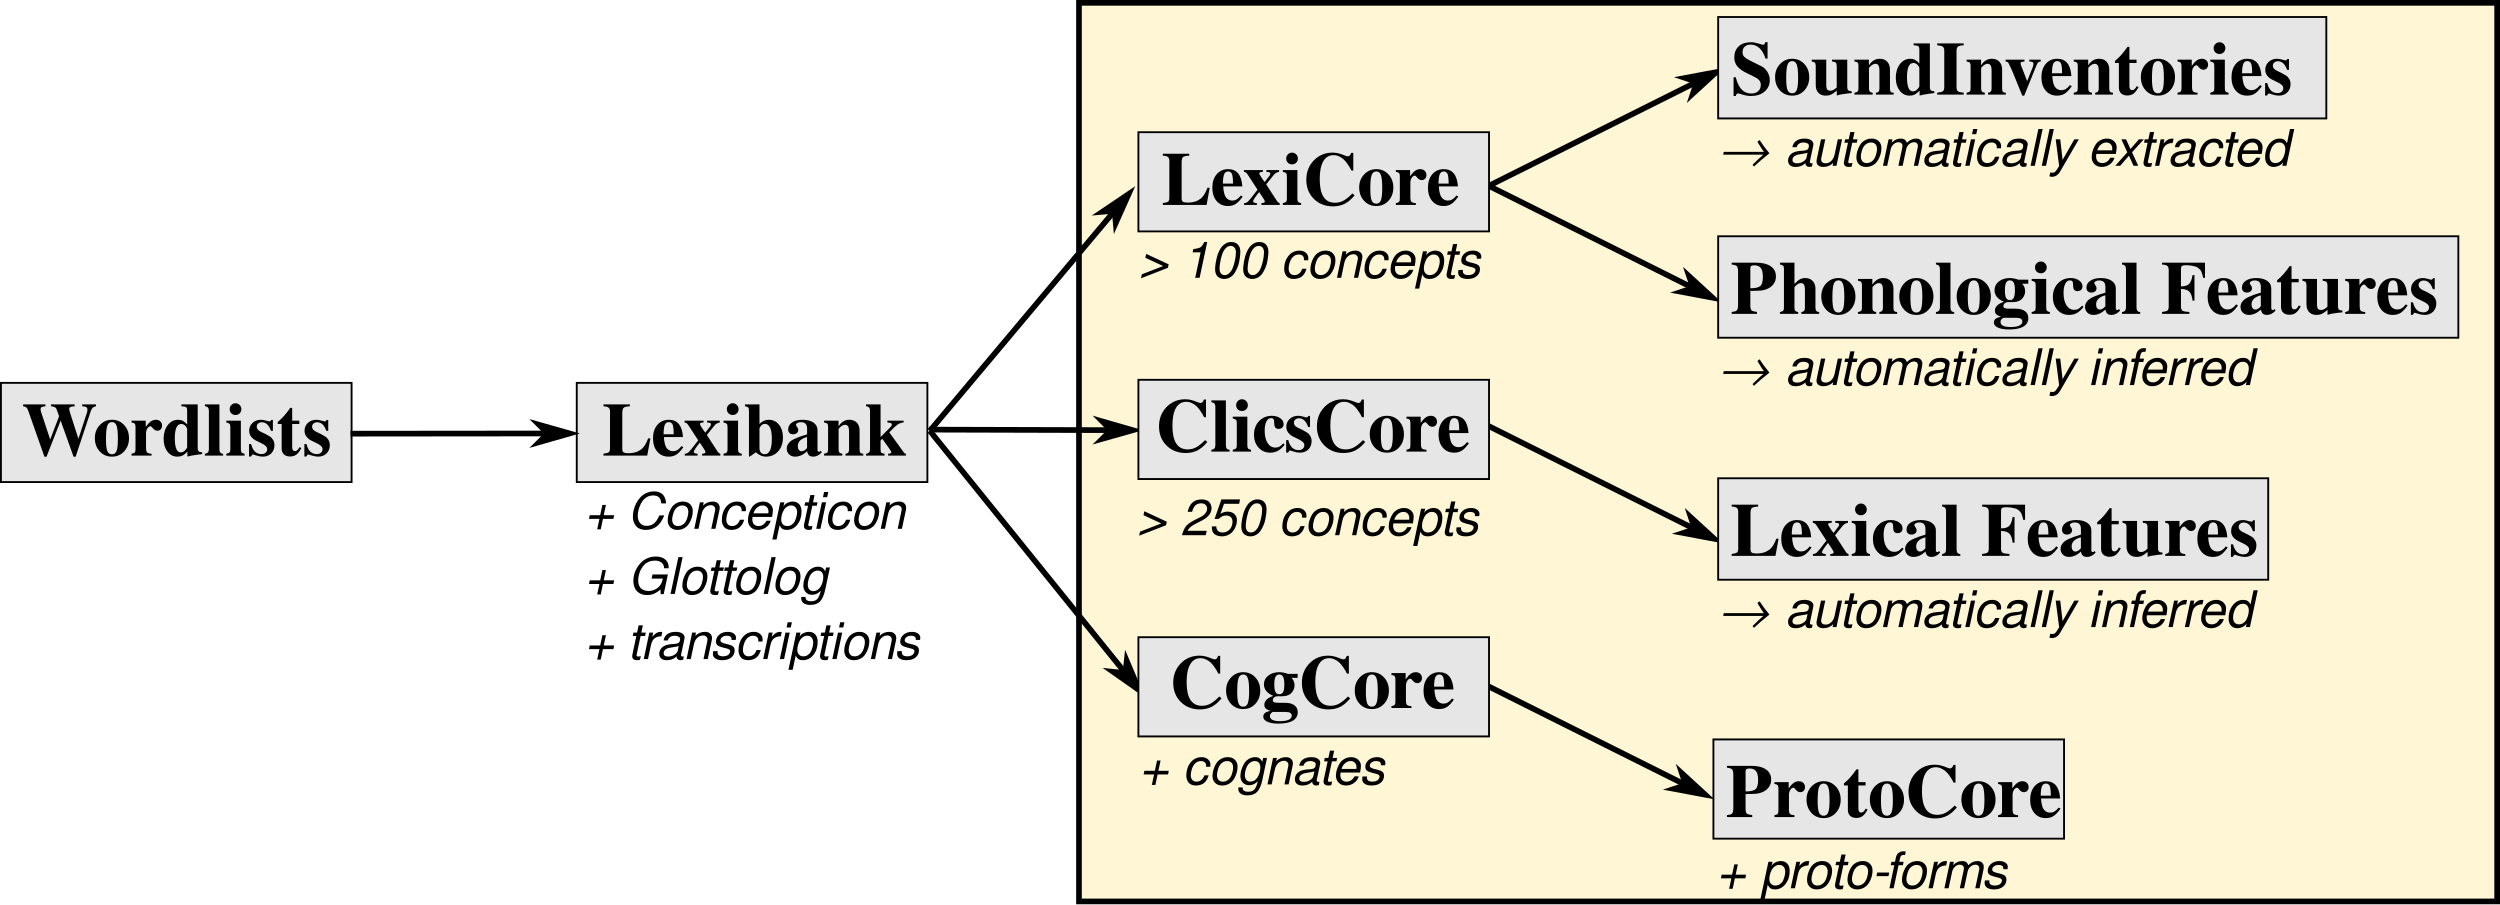
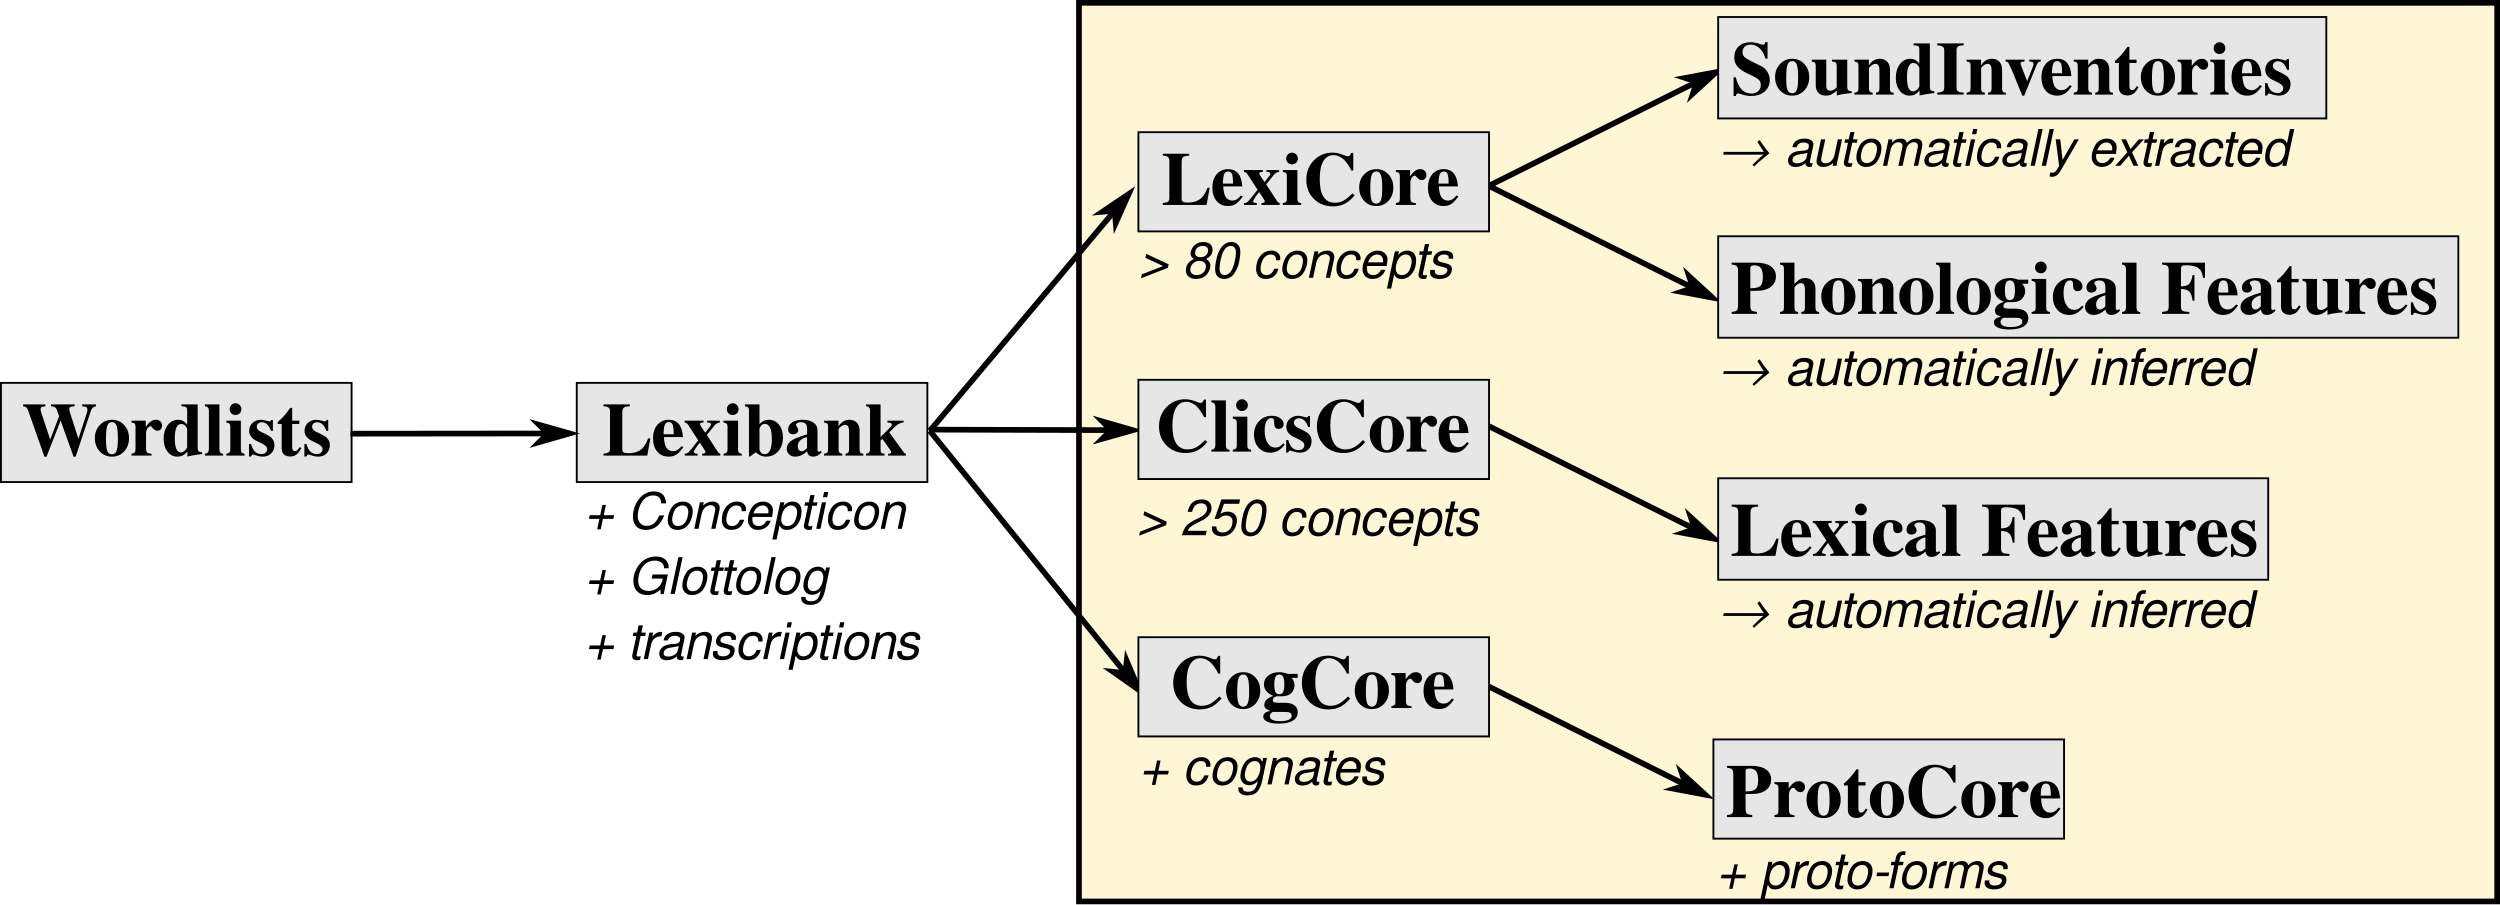
<svg xmlns="http://www.w3.org/2000/svg" version="1.1" id="svg1" width="1320.535" height="477.649" viewBox="0 0 1320.535 477.649">
  <defs id="defs1" />
  <g id="g1">
    <path id="path1" d="m 228.488,151.676 h 138.906 v 39.305 H 228.488 Z" style="fill:#e6e6e6;fill-opacity:1;fill-rule:nonzero;stroke:#000000;stroke-width:0.75;stroke-linecap:round;stroke-linejoin:miter;stroke-miterlimit:4;stroke-dasharray:none;stroke-opacity:1" transform="scale(1.333333)" />
    <text id="text1" xml:space="preserve" transform="matrix(1.333333,0,0,1.333333,317.9701,240.6423)">
      <tspan id="tspan1" style="font-variant:normal;font-weight:700;font-size:30px;font-family:FreeSerif;writing-mode:lr-tb;fill:#000000;fill-opacity:1;fill-rule:nonzero;stroke:none" x="0" dx="0 0 -0.6 0 -0.3" y="0">Lexibank</tspan>
    </text>
    <path id="path2" d="M 427.449,1.125 H 989.277 V 357.113 H 427.449 Z" style="fill:#fff6d5;fill-opacity:1;fill-rule:nonzero;stroke:#000000;stroke-width:2.25;stroke-linecap:round;stroke-linejoin:miter;stroke-miterlimit:4;stroke-dasharray:none;stroke-opacity:1" transform="scale(1.333333)" />
    <path id="path3" d="m 0.375,151.676 h 138.91 v 39.305 H 0.375 Z" style="fill:#e6e6e6;fill-opacity:1;fill-rule:nonzero;stroke:#000000;stroke-width:0.75;stroke-linecap:round;stroke-linejoin:miter;stroke-miterlimit:4;stroke-dasharray:none;stroke-opacity:1" transform="scale(1.333333)" />
    <text id="text3" xml:space="preserve" transform="matrix(1.333333,0,0,1.333333,11.82168,240.6423)">
      <tspan id="tspan3" style="font-variant:normal;font-weight:700;font-size:30px;font-family:FreeSerif;writing-mode:lr-tb;fill:#000000;fill-opacity:1;fill-rule:nonzero;stroke:none" x="0" dx="0 -1.5 -0.3 -0.3 0 0 -0.3 -0.3" y="0">Wordlists</tspan>
    </text>
    <path id="path4" d="m 678.785,292.938 h 138.91 v 39.305 h -138.91 z" style="fill:#e6e6e6;fill-opacity:1;fill-rule:nonzero;stroke:#000000;stroke-width:0.75;stroke-linecap:round;stroke-linejoin:miter;stroke-miterlimit:4;stroke-dasharray:none;stroke-opacity:1" transform="scale(1.333333)" />
    <text id="text4" xml:space="preserve" transform="matrix(1.333333,0,0,1.333333,911.3937,431.5688)">
      <tspan id="tspan4" style="font-variant:normal;font-weight:700;font-size:30px;font-family:FreeSerif;writing-mode:lr-tb;fill:#000000;fill-opacity:1;fill-rule:nonzero;stroke:none" x="0" dx="0 -0.3 -0.3 0 0 0 0 -0.3 -0.3" y="0">ProtoCore</tspan>
    </text>
    <path id="path5" d="M 368.363,170.691 446.898,77.145" style="fill:none;stroke:#000000;stroke-width:2.25;stroke-linecap:butt;stroke-linejoin:miter;stroke-miterlimit:4;stroke-dasharray:none;stroke-opacity:1" transform="scale(1.333333)" />
    <path id="path6" d="m -167.929,-300.134 3.448,-3.445 -12.063,3.448 12.06,3.445 z" style="fill:#000000;fill-opacity:1;fill-rule:evenodd;stroke:#000000;stroke-width:0.919;stroke-linecap:butt;stroke-linejoin:miter;stroke-miterlimit:4;stroke-dasharray:none;stroke-opacity:1" transform="matrix(-1.11936,1.333333,-1.333333,-1.11936,0,0)" />
    <path id="path7" d="M 589.566,73.734 679.605,28.73" style="fill:none;stroke:#000000;stroke-width:2.25;stroke-linecap:butt;stroke-linejoin:miter;stroke-miterlimit:4;stroke-dasharray:none;stroke-opacity:1" transform="scale(1.333333)" />
    <path id="path8" d="m -524.212,-294.778 4.023,-4.024 -14.086,4.026 14.087,4.021 z" style="fill:#000000;fill-opacity:1;fill-rule:evenodd;stroke:#000000;stroke-width:1.073;stroke-linecap:butt;stroke-linejoin:miter;stroke-miterlimit:4;stroke-dasharray:none;stroke-opacity:1" transform="matrix(-1.333333,0.6664573,-0.6664573,-1.333333,0,0)" />
    <path id="path9" d="m 588.062,72.766 90.04,45.007" style="fill:none;stroke:#000000;stroke-width:2.25;stroke-linecap:butt;stroke-linejoin:miter;stroke-miterlimit:4;stroke-dasharray:none;stroke-opacity:1" transform="scale(1.333333)" />
    <path id="path10" d="m -581.599,176.958 4.024,-4.023 -14.086,4.025 14.086,4.026 z" style="fill:#000000;fill-opacity:1;fill-rule:evenodd;stroke:#000000;stroke-width:1.073;stroke-linecap:butt;stroke-linejoin:miter;stroke-miterlimit:4;stroke-dasharray:none;stroke-opacity:1" transform="matrix(-1.333333,-0.6664573,0.6664573,-1.333333,0,0)" />
    <path id="path11" d="m 588.75,168.293 90.043,45.008" style="fill:none;stroke:#000000;stroke-width:2.25;stroke-linecap:butt;stroke-linejoin:miter;stroke-miterlimit:4;stroke-dasharray:none;stroke-opacity:1" transform="scale(1.333333)" />
    <path id="path12" d="m -620.356,100.804 4.027,-4.025 -14.089,4.026 14.087,4.026 z" style="fill:#000000;fill-opacity:1;fill-rule:evenodd;stroke:#000000;stroke-width:1.073;stroke-linecap:butt;stroke-linejoin:miter;stroke-miterlimit:4;stroke-dasharray:none;stroke-opacity:1" transform="matrix(-1.333333,-0.6664573,0.6664573,-1.333333,0,0)" />
    <path id="path13" d="m 585.191,269.668 90.043,45.008" style="fill:none;stroke:#000000;stroke-width:2.25;stroke-linecap:butt;stroke-linejoin:miter;stroke-miterlimit:4;stroke-dasharray:none;stroke-opacity:1" transform="scale(1.333333)" />
    <path id="path14" d="m -658.051,18.27 4.027,-4.025 -14.089,4.027 14.086,4.026 z" style="fill:#000000;fill-opacity:1;fill-rule:evenodd;stroke:#000000;stroke-width:1.073;stroke-linecap:butt;stroke-linejoin:miter;stroke-miterlimit:4;stroke-dasharray:none;stroke-opacity:1" transform="matrix(-1.333333,-0.6664573,0.6664573,-1.333333,0,0)" />
    <path id="path15" d="m 368.363,170.691 82.68,102.422" style="fill:none;stroke:#000000;stroke-width:2.25;stroke-linecap:butt;stroke-linejoin:miter;stroke-miterlimit:4;stroke-dasharray:none;stroke-opacity:1" transform="scale(1.333333)" />
    <path id="path16" d="m -378.806,139.613 3.503,-3.502 -12.257,3.502 12.256,3.502 z" style="fill:#000000;fill-opacity:1;fill-rule:evenodd;stroke:#000000;stroke-width:0.934;stroke-linecap:butt;stroke-linejoin:miter;stroke-miterlimit:4;stroke-dasharray:none;stroke-opacity:1" transform="matrix(-1.076275,-1.333333,1.333333,-1.076275,0,0)" />
    <path id="path17" d="m 138.875,171.805 86.41,-0.086" style="fill:none;stroke:#000000;stroke-width:2.25;stroke-linecap:butt;stroke-linejoin:miter;stroke-miterlimit:4;stroke-dasharray:none;stroke-opacity:1" transform="scale(1.333333)" />
    <path id="path18" d="m -216.112,-171.944 4.5,-4.499 -15.75,4.5 15.753,4.5 z" style="fill:#000000;fill-opacity:1;fill-rule:evenodd;stroke:#000000;stroke-width:1.2;stroke-linecap:butt;stroke-linejoin:miter;stroke-miterlimit:4;stroke-dasharray:none;stroke-opacity:1" transform="matrix(-1.333333,0.00134032,-0.00134032,-1.333333,0,0)" />
    <path id="path19" d="m 368.16,170.199 80.238,0.227" style="fill:none;stroke:#000000;stroke-width:2.25;stroke-linecap:butt;stroke-linejoin:miter;stroke-miterlimit:4;stroke-dasharray:none;stroke-opacity:1" transform="scale(1.333333)" />
    <path id="path20" d="m -439.877,-169.154 4.499,-4.501 -15.749,4.501 15.751,4.499 z" style="fill:#000000;fill-opacity:1;fill-rule:evenodd;stroke:#000000;stroke-width:1.2;stroke-linecap:butt;stroke-linejoin:miter;stroke-miterlimit:4;stroke-dasharray:none;stroke-opacity:1" transform="matrix(-1.333333,-0.00377177,0.00377177,-1.333333,0,0)" />
    <text id="text20" xml:space="preserve" transform="matrix(1.333333,0,0,1.333333,308.6485,279.3085)">
      <tspan id="tspan20" style="font-style:oblique;font-variant:normal;font-weight:normal;font-size:20px;font-family:FreeSans;writing-mode:lr-tb;fill:#000000;fill-opacity:1;fill-rule:nonzero;stroke:none" x="0" dx="0 0 0 0 -0.2 -0.2 0 0 -0.2 0 0 0 -0.2" y="0">+ Concepticon</tspan>
      <tspan id="tspan21" style="font-style:oblique;font-variant:normal;font-weight:normal;font-size:20px;font-family:FreeSans;writing-mode:lr-tb;fill:#000000;fill-opacity:1;fill-rule:nonzero;stroke:none" x="0" dx="0 0 0 0 0 -0.2 -0.3 -0.2" y="25.805">+ Glottolog</tspan>
      <tspan id="tspan22" style="font-style:oblique;font-variant:normal;font-weight:normal;font-size:20px;font-family:FreeSans;writing-mode:lr-tb;fill:#000000;fill-opacity:1;fill-rule:nonzero;stroke:none" x="0" dx="0 0 0 -0.2 -0.4 -0.2 -0.4 0 -0.2 0 0 -0.2 0 0 -0.2 -0.4" y="51.609">+ transcriptions</tspan>
    </text>
    <path id="path22" d="m 450.988,150.469 h 138.91 v 39.309 h -138.91 z" style="fill:#e6e6e6;fill-opacity:1;fill-rule:nonzero;stroke:#000000;stroke-width:0.75;stroke-linecap:round;stroke-linejoin:miter;stroke-miterlimit:4;stroke-dasharray:none;stroke-opacity:1" transform="scale(1.333333)" />
    <text id="text22" xml:space="preserve" transform="matrix(1.333333,0,0,1.333333,610.8121,238.5414)">
      <tspan id="tspan23" style="font-variant:normal;font-weight:700;font-size:30px;font-family:FreeSerif;writing-mode:lr-tb;fill:#000000;fill-opacity:1;fill-rule:nonzero;stroke:none" x="0" dx="0 0 0 -0.6 -0.6 0 0 -0.3 -0.3" y="0">ClicsCore</tspan>
    </text>
    <text id="text23" xml:space="preserve" transform="matrix(1.333333,0,0,1.333333,600.4353,282.7045)">
      <tspan id="tspan24" style="font-style:oblique;font-variant:normal;font-weight:normal;font-size:20px;font-family:FreeSans;writing-mode:lr-tb;fill:#000000;fill-opacity:1;fill-rule:nonzero;stroke:none" x="0" dx="0 0 0 0 0 0 0 0 -0.2 -0.2 0 0 -0.2 -0.2" y="0">&gt; 250 concepts</tspan>
    </text>
    <path id="path24" d="m 450.988,52.367 h 138.91 v 39.309 h -138.91 z" style="fill:#e6e6e6;fill-opacity:1;fill-rule:nonzero;stroke:#000000;stroke-width:0.75;stroke-linecap:round;stroke-linejoin:miter;stroke-miterlimit:4;stroke-dasharray:none;stroke-opacity:1" transform="scale(1.333333)" />
    <text id="text24" xml:space="preserve" transform="matrix(1.333333,0,0,1.333333,613.419,108.2597)">
      <tspan id="tspan25" style="font-variant:normal;font-weight:700;font-size:30px;font-family:FreeSerif;writing-mode:lr-tb;fill:#000000;fill-opacity:1;fill-rule:nonzero;stroke:none" x="0" dx="0 0 -0.6 0 0 0 -0.3 -0.3" y="0">LexiCore</tspan>
    </text>
    <text id="text25" xml:space="preserve" transform="matrix(1.333333,0,0,1.333333,601.4158,146.7476)">
-       <tspan id="tspan26" style="font-style:oblique;font-variant:normal;font-weight:normal;font-size:20px;font-family:FreeSans;writing-mode:lr-tb;fill:#000000;fill-opacity:1;fill-rule:nonzero;stroke:none" x="0" dx="0 0 0 0 0 0 0 0 -0.2 -0.2 0 0 -0.2 -0.2" y="0">&gt; 100 concepts</tspan>
+       <tspan id="tspan26" style="font-style:oblique;font-variant:normal;font-weight:normal;font-size:20px;font-family:FreeSans;writing-mode:lr-tb;fill:#000000;fill-opacity:1;fill-rule:nonzero;stroke:none" x="0" dx="0 0 0 0 0 0 0 -0.2 -0.2 0 0 -0.2 -0.2" y="0">&gt; 80 concepts</tspan>
    </text>
    <path id="path26" d="m 450.988,252.438 h 138.91 v 39.305 h -138.91 z" style="fill:#e6e6e6;fill-opacity:1;fill-rule:nonzero;stroke:#000000;stroke-width:0.75;stroke-linecap:round;stroke-linejoin:miter;stroke-miterlimit:4;stroke-dasharray:none;stroke-opacity:1" transform="scale(1.333333)" />
    <text id="text26" xml:space="preserve" transform="matrix(1.333333,0,0,1.333333,618.3151,373.9726)">
      <tspan id="tspan27" style="font-variant:normal;font-weight:700;font-size:30px;font-family:FreeSerif;writing-mode:lr-tb;fill:#000000;fill-opacity:1;fill-rule:nonzero;stroke:none" x="0" dx="0 0 -0.3 0 0 -0.3 -0.3" y="0">CogCore</tspan>
    </text>
    <text id="text27" xml:space="preserve" transform="matrix(1.333333,0,0,1.333333,601.622,414.3164)">
      <tspan id="tspan28" style="font-style:oblique;font-variant:normal;font-weight:normal;font-size:20px;font-family:FreeSans;writing-mode:lr-tb;fill:#000000;fill-opacity:1;fill-rule:nonzero;stroke:none" x="0" dx="0 0 0 0 0 0 0 -0.2 -0.2 -0.2" y="0">+ cognates</tspan>
      <tspan id="tspan29" style="font-style:oblique;font-variant:normal;font-weight:normal;font-size:20px;font-family:FreeSans;writing-mode:lr-tb;fill:#000000;fill-opacity:1;fill-rule:nonzero;stroke:none" x="228.693" dx="0 0 0 -0.2 -0.4 -0.2 -0.2 0 -1 -0.4 -0.2 -0.2 -0.4" y="41.155">+ proto-forms</tspan>
    </text>
    <path id="path29" d="m 680.668,189.469 h 217.91 v 40.195 h -217.91 z" style="fill:#e6e6e6;fill-opacity:1;fill-rule:nonzero;stroke:#000000;stroke-width:0.75;stroke-linecap:round;stroke-linejoin:miter;stroke-miterlimit:4;stroke-dasharray:none;stroke-opacity:1" transform="scale(1.333333)" />
    <text id="text29" xml:space="preserve" transform="matrix(1.333333,0,0,1.333333,913.904,293.6124)">
      <tspan id="tspan30" style="font-variant:normal;font-weight:700;font-size:30px;font-family:FreeSerif;writing-mode:lr-tb;fill:#000000;fill-opacity:1;fill-rule:nonzero;stroke:none" x="0" dx="0 0 -0.6 0 -0.6 -0.3 0 0 0 -0.6 -0.3 -0.3 0 0 -0.3 -0.3" y="0">Lexical Features</tspan>
    </text>
    <text id="text30" xml:space="preserve" transform="matrix(1.333333,0,0,1.333333,909.0565,331.2331)">
      <tspan id="tspan31" style="font-style:oblique;font-variant:normal;font-weight:normal;font-size:20px;font-family:FreeSans;writing-mode:lr-tb;fill:#000000;fill-opacity:1;fill-rule:nonzero;stroke:none" x="0" dx="0 0 0 -0.2 0 -0.2 -0.2 0 -0.2 0 0 0 0 0 0 0 0 0 0 -0.4 -0.2 0 -0.4" y="0">→ automatically inferred</tspan>
    </text>
    <path id="path31" d="M 680.668,6.727 H 921.594 V 46.922 H 680.668 Z" style="fill:#e6e6e6;fill-opacity:1;fill-rule:nonzero;stroke:#000000;stroke-width:0.75;stroke-linecap:round;stroke-linejoin:miter;stroke-miterlimit:4;stroke-dasharray:none;stroke-opacity:1" transform="scale(1.333333)" />
    <text id="text31" xml:space="preserve" transform="matrix(1.333333,0,0,1.333333,913.9041,49.95504)">
      <tspan id="tspan32" style="font-variant:normal;font-weight:700;font-size:30px;font-family:FreeSerif;writing-mode:lr-tb;fill:#000000;fill-opacity:1;fill-rule:nonzero;stroke:none" x="0" dx="0 0 -0.3 0 -0.3 7.5 0 -0.9 -0.6 -0.3 -0.3 0 -0.3 0 -0.6 -0.3" y="0">SoundInventories</tspan>
    </text>
    <text id="text32" xml:space="preserve" transform="matrix(1.333333,0,0,1.333333,909.0567,87.57575)">
      <tspan id="tspan33" style="font-style:oblique;font-variant:normal;font-weight:normal;font-size:20px;font-family:FreeSans;writing-mode:lr-tb;fill:#000000;fill-opacity:1;fill-rule:nonzero;stroke:none" x="0" dx="0 0 0 -0.2 0 -0.2 -0.2 0 -0.2 0 0 0 0 0 0 0 0 -0.4 0 -0.2 -0.4 0 -0.2 -0.2" y="0">→ automatically extracted</tspan>
    </text>
    <path id="path33" d="m 680.668,93.598 h 293.23 v 40.195 h -293.23 z" style="fill:#e6e6e6;fill-opacity:1;fill-rule:nonzero;stroke:#000000;stroke-width:0.75;stroke-linecap:round;stroke-linejoin:miter;stroke-miterlimit:4;stroke-dasharray:none;stroke-opacity:1" transform="scale(1.333333)" />
    <text id="text33" xml:space="preserve" transform="matrix(1.333333,0,0,1.333333,913.9041,165.7837)">
      <tspan id="tspan34" style="font-variant:normal;font-weight:700;font-size:30px;font-family:FreeSerif;writing-mode:lr-tb;fill:#000000;fill-opacity:1;fill-rule:nonzero;stroke:none" x="0" dx="0 0 -0.3 -0.3 -0.3 -0.3 -0.3 -0.3 0 -0.6 -0.3 0 0 0 -0.6 -0.3 -0.3 0 0 -0.3 -0.3" y="0">Phonological Features</tspan>
    </text>
    <text id="text34" xml:space="preserve" transform="matrix(1.333333,0,0,1.333333,909.0567,203.4044)">
      <tspan id="tspan35" style="font-style:oblique;font-variant:normal;font-weight:normal;font-size:20px;font-family:FreeSans;writing-mode:lr-tb;fill:#000000;fill-opacity:1;fill-rule:nonzero;stroke:none" x="0" dx="0 0 0 -0.2 0 -0.2 -0.2 0 -0.2 0 0 0 0 0 0 0 0 0 0 -0.4 -0.2 0 -0.4" y="0">→ automatically inferred</tspan>
    </text>
  </g>
</svg>
